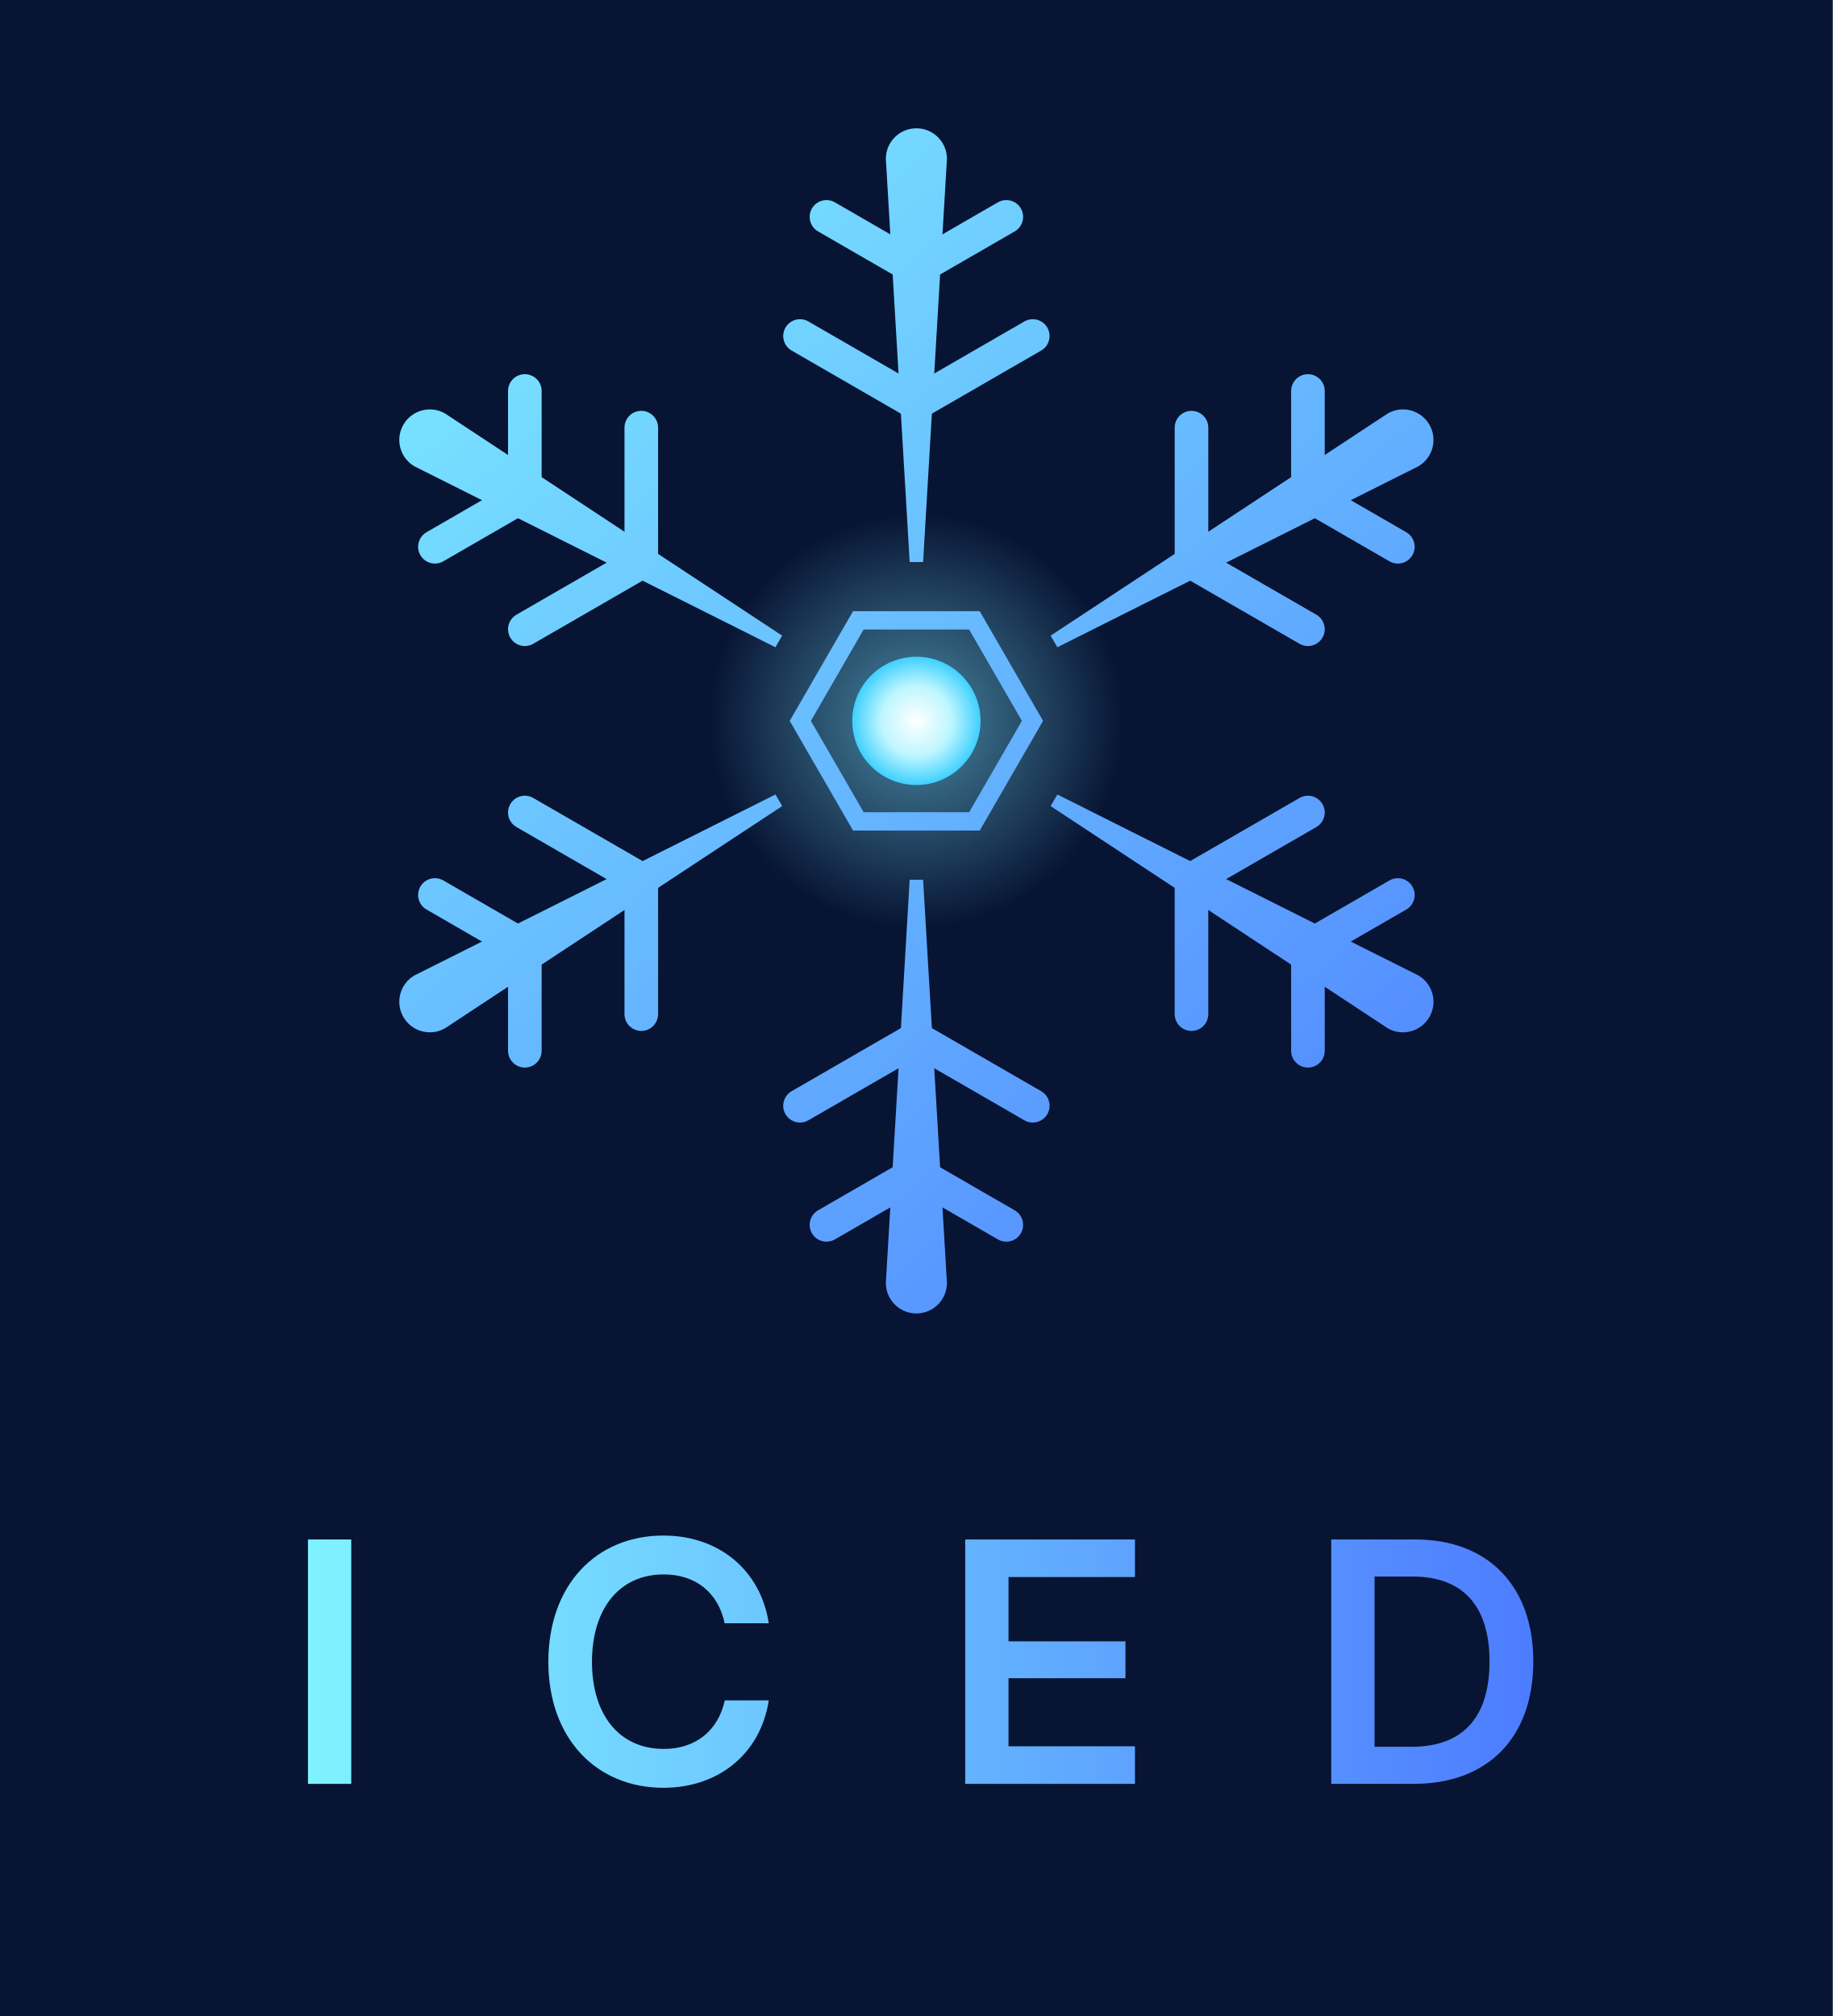
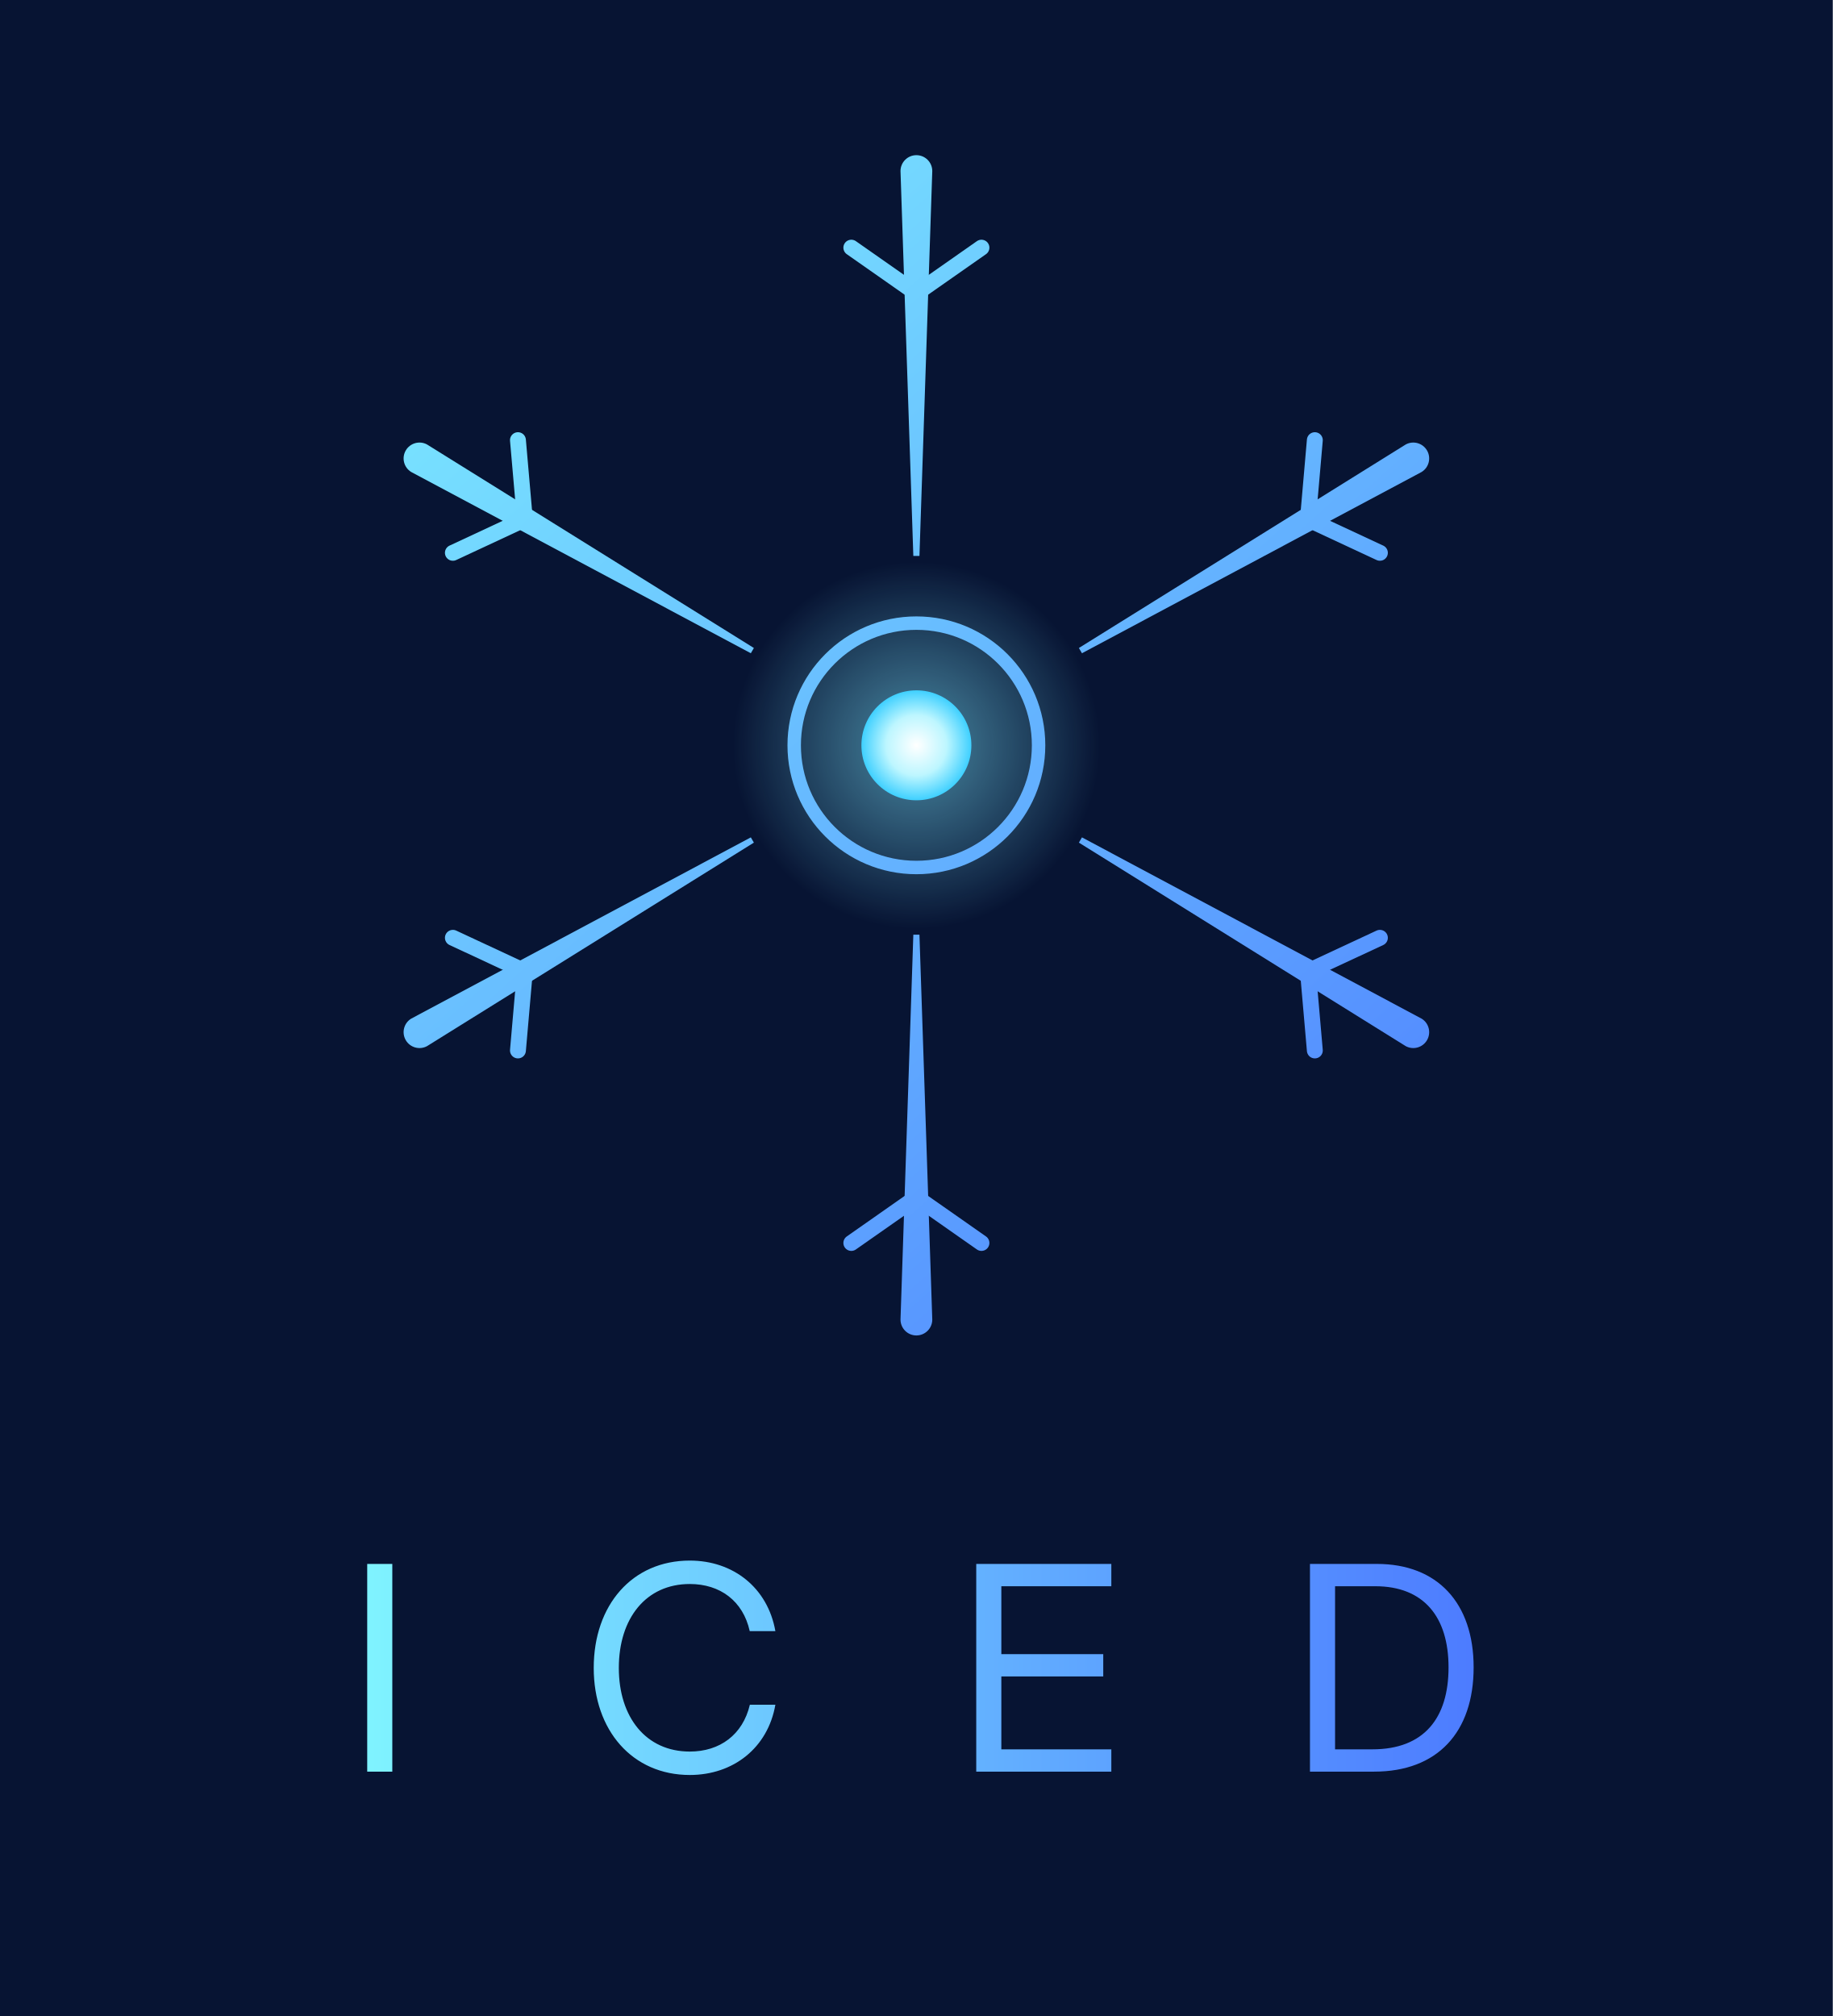
<svg xmlns="http://www.w3.org/2000/svg" viewBox="0 0 300 330" width="600" height="660">
  <defs>
    <linearGradient id="ice" gradientUnits="userSpaceOnUse" x1="-90" y1="-100" x2="90" y2="100">
      <stop offset="0" stop-color="#7FF3FF" />
      <stop offset="1" stop-color="#4D7CFF" />
    </linearGradient>
    <linearGradient id="txt" x1="0" y1="0" x2="1" y2="0">
      <stop offset="0" stop-color="#7FF3FF" />
      <stop offset="1" stop-color="#4D7CFF" />
    </linearGradient>
    <radialGradient id="core">
      <stop offset="0" stop-color="#FFFFFF" />
      <stop offset=".55" stop-color="#BDF6FF" />
      <stop offset="1" stop-color="#3FD0FF" />
    </radialGradient>
    <radialGradient id="glow">
      <stop offset="0" stop-color="#7FE9FF" stop-opacity=".55" />
      <stop offset="1" stop-color="#7FE9FF" stop-opacity="0" />
    </radialGradient>
  </defs>
  <rect width="300" height="330" fill="#071433" />
-   <g transform="translate(150 118)">
-     <circle r="34" fill="url(#glow)" />
-     <path d="M-1.10 -26.00L-5.00 -92.00A5 5 0 0 1 5.00 -92.00L1.10 -26.00ZM21.97 -13.95L77.17 -50.33A5 5 0 0 1 82.17 -41.67L23.07 -12.05ZM23.07 12.05L82.17 41.67A5 5 0 0 1 77.17 50.33L21.97 13.95ZM1.10 26.00L5.00 92.00A5 5 0 0 1 -5.00 92.00L-1.10 26.00ZM-21.97 13.95L-77.17 50.33A5 5 0 0 1 -82.17 41.67L-23.07 12.05ZM-23.07 -12.05L-82.17 -41.67A5 5 0 0 1 -77.17 -50.33L-21.97 -13.95Z" fill="url(#ice)" />
-     <path d="M0.00 -52.00L-19.05 -63.00M0.00 -52.00L19.05 -63.00M0.00 -74.00L-14.72 -82.50M0.00 -74.00L14.72 -82.50M45.03 -26.00L45.03 -48.00M45.03 -26.00L64.09 -15.00M64.09 -37.00L64.09 -54.00M64.09 -37.00L78.81 -28.50M45.03 26.00L64.09 15.00M45.03 26.00L45.03 48.00M64.09 37.00L78.81 28.50M64.09 37.00L64.09 54.00M0.00 52.00L19.05 63.00M0.00 52.00L-19.05 63.00M0.00 74.00L14.72 82.50M0.00 74.00L-14.72 82.50M-45.03 26.00L-45.03 48.00M-45.03 26.00L-64.09 15.00M-64.09 37.00L-64.09 54.00M-64.09 37.00L-78.81 28.50M-45.03 -26.00L-64.09 -15.00M-45.03 -26.00L-45.03 -48.00M-64.09 -37.00L-78.81 -28.50M-64.09 -37.00L-64.09 -54.00" fill="none" stroke="url(#ice)" stroke-width="5.5" stroke-linecap="round" />
-     <path d="M9.50 -16.45L19.00 0.00L9.50 16.45L-9.50 16.45L-19.00 0.00L-9.50 -16.45Z" fill="none" stroke="url(#ice)" stroke-width="3" />
-     <circle r="10.5" fill="url(#core)" />
+   <g transform="translate(150 122)">
+     <circle r="30" fill="url(#glow)" />
+     <path d="M-0.50 -31.00L-2.60 -94.00A2.6 2.6 0 0 1 2.60 -94.00L0.50 -31.00ZM26.60 -15.93L80.11 -49.25A2.6 2.6 0 0 1 82.71 -44.75L27.10 -15.07ZM27.10 15.07L82.71 44.75A2.6 2.6 0 0 1 80.11 49.25L26.60 15.93ZM0.50 31.00L2.60 94.00A2.6 2.6 0 0 1 -2.60 94.00L-0.50 31.00ZM-26.60 15.93L-80.11 49.25A2.6 2.6 0 0 1 -82.71 44.75L-27.10 15.07ZM-27.10 -15.07L-82.71 -44.75A2.6 2.6 0 0 1 -80.11 -49.25L-26.60 -15.93Z" fill="url(#ice)" />
+     <path d="M0.00 -74.00L-10.65 -81.46M0.00 -74.00L10.65 -81.46M64.09 -37.00L65.22 -49.95M64.09 -37.00L75.87 -31.51M64.09 37.00L75.87 31.51M64.09 37.00L65.22 49.95M0.00 74.00L10.65 81.46M0.00 74.00L-10.65 81.46M-64.09 37.00L-65.22 49.95M-64.09 37.00L-75.87 31.51M-64.09 -37.00L-75.87 -31.51M-64.09 -37.00L-65.22 -49.95" fill="none" stroke="url(#ice)" stroke-width="2.6" stroke-linecap="round" />
+     <circle r="20" fill="none" stroke="url(#ice)" stroke-width="2.2" />
+     <circle r="9" fill="url(#core)" />
  </g>
-   <path fill="url(#txt)" transform="translate(47.08 292)" d="M10.416 -40.0H3.329V0.0H10.416ZM61.523 0.644C70.544 0.644 77.416 -4.94 78.758 -13.664H71.564C70.436 -8.591 66.678 -5.718 61.577 -5.718C54.221 -5.718 49.819 -11.383 49.819 -19.973C49.819 -28.617 54.248 -34.282 61.577 -34.282C66.705 -34.282 70.463 -31.383 71.537 -26.282H78.758C77.416 -35.034 70.544 -40.644 61.523 -40.644C50.49 -40.644 42.678 -32.537 42.678 -19.973C42.678 -7.49 50.49 0.644 61.523 0.644ZM110.913 0.0H138.698V-6.148H118.0V-17.289H137.141V-23.329H118.0V-33.852H138.698V-40.0H110.913ZM184.329 0.0C196.57 0.0 203.899 -7.678 203.899 -20.054C203.899 -32.349 196.517 -40.0 184.624 -40.0H170.826V0.0ZM177.913 -6.067V-33.933H184.168C192.597 -33.933 196.732 -28.859 196.732 -20.054C196.732 -11.168 192.651 -6.067 183.953 -6.067Z" />
+   <path fill="url(#txt)" transform="translate(56.73 290)" d="M7.485 -34.0H3.377V0.0H7.485ZM56.178 0.548C63.297 0.548 68.956 -3.879 70.188 -10.953H66.012C64.849 -6.024 61.084 -3.286 56.178 -3.286C49.012 -3.286 44.563 -8.899 44.563 -16.977C44.563 -25.101 49.012 -30.714 56.178 -30.714C61.129 -30.714 64.894 -27.953 65.99 -23.001H70.188C68.933 -30.098 63.297 -34.548 56.178 -34.548C46.753 -34.548 40.455 -27.268 40.455 -16.977C40.455 -6.754 46.776 0.548 56.178 0.548ZM103.068 0.0H125.179V-3.651H107.175V-15.585H123.856V-19.236H107.175V-30.349H125.179V-34.0H103.068ZM168.19 0.0C178.55 0.0 184.483 -6.435 184.483 -17.068C184.483 -27.611 178.55 -34.0 168.647 -34.0H157.694V0.0ZM161.801 -3.651V-30.349H168.373C176.36 -30.349 180.376 -25.283 180.376 -17.068C180.376 -8.762 176.36 -3.651 167.917 -3.651Z" />
</svg>
